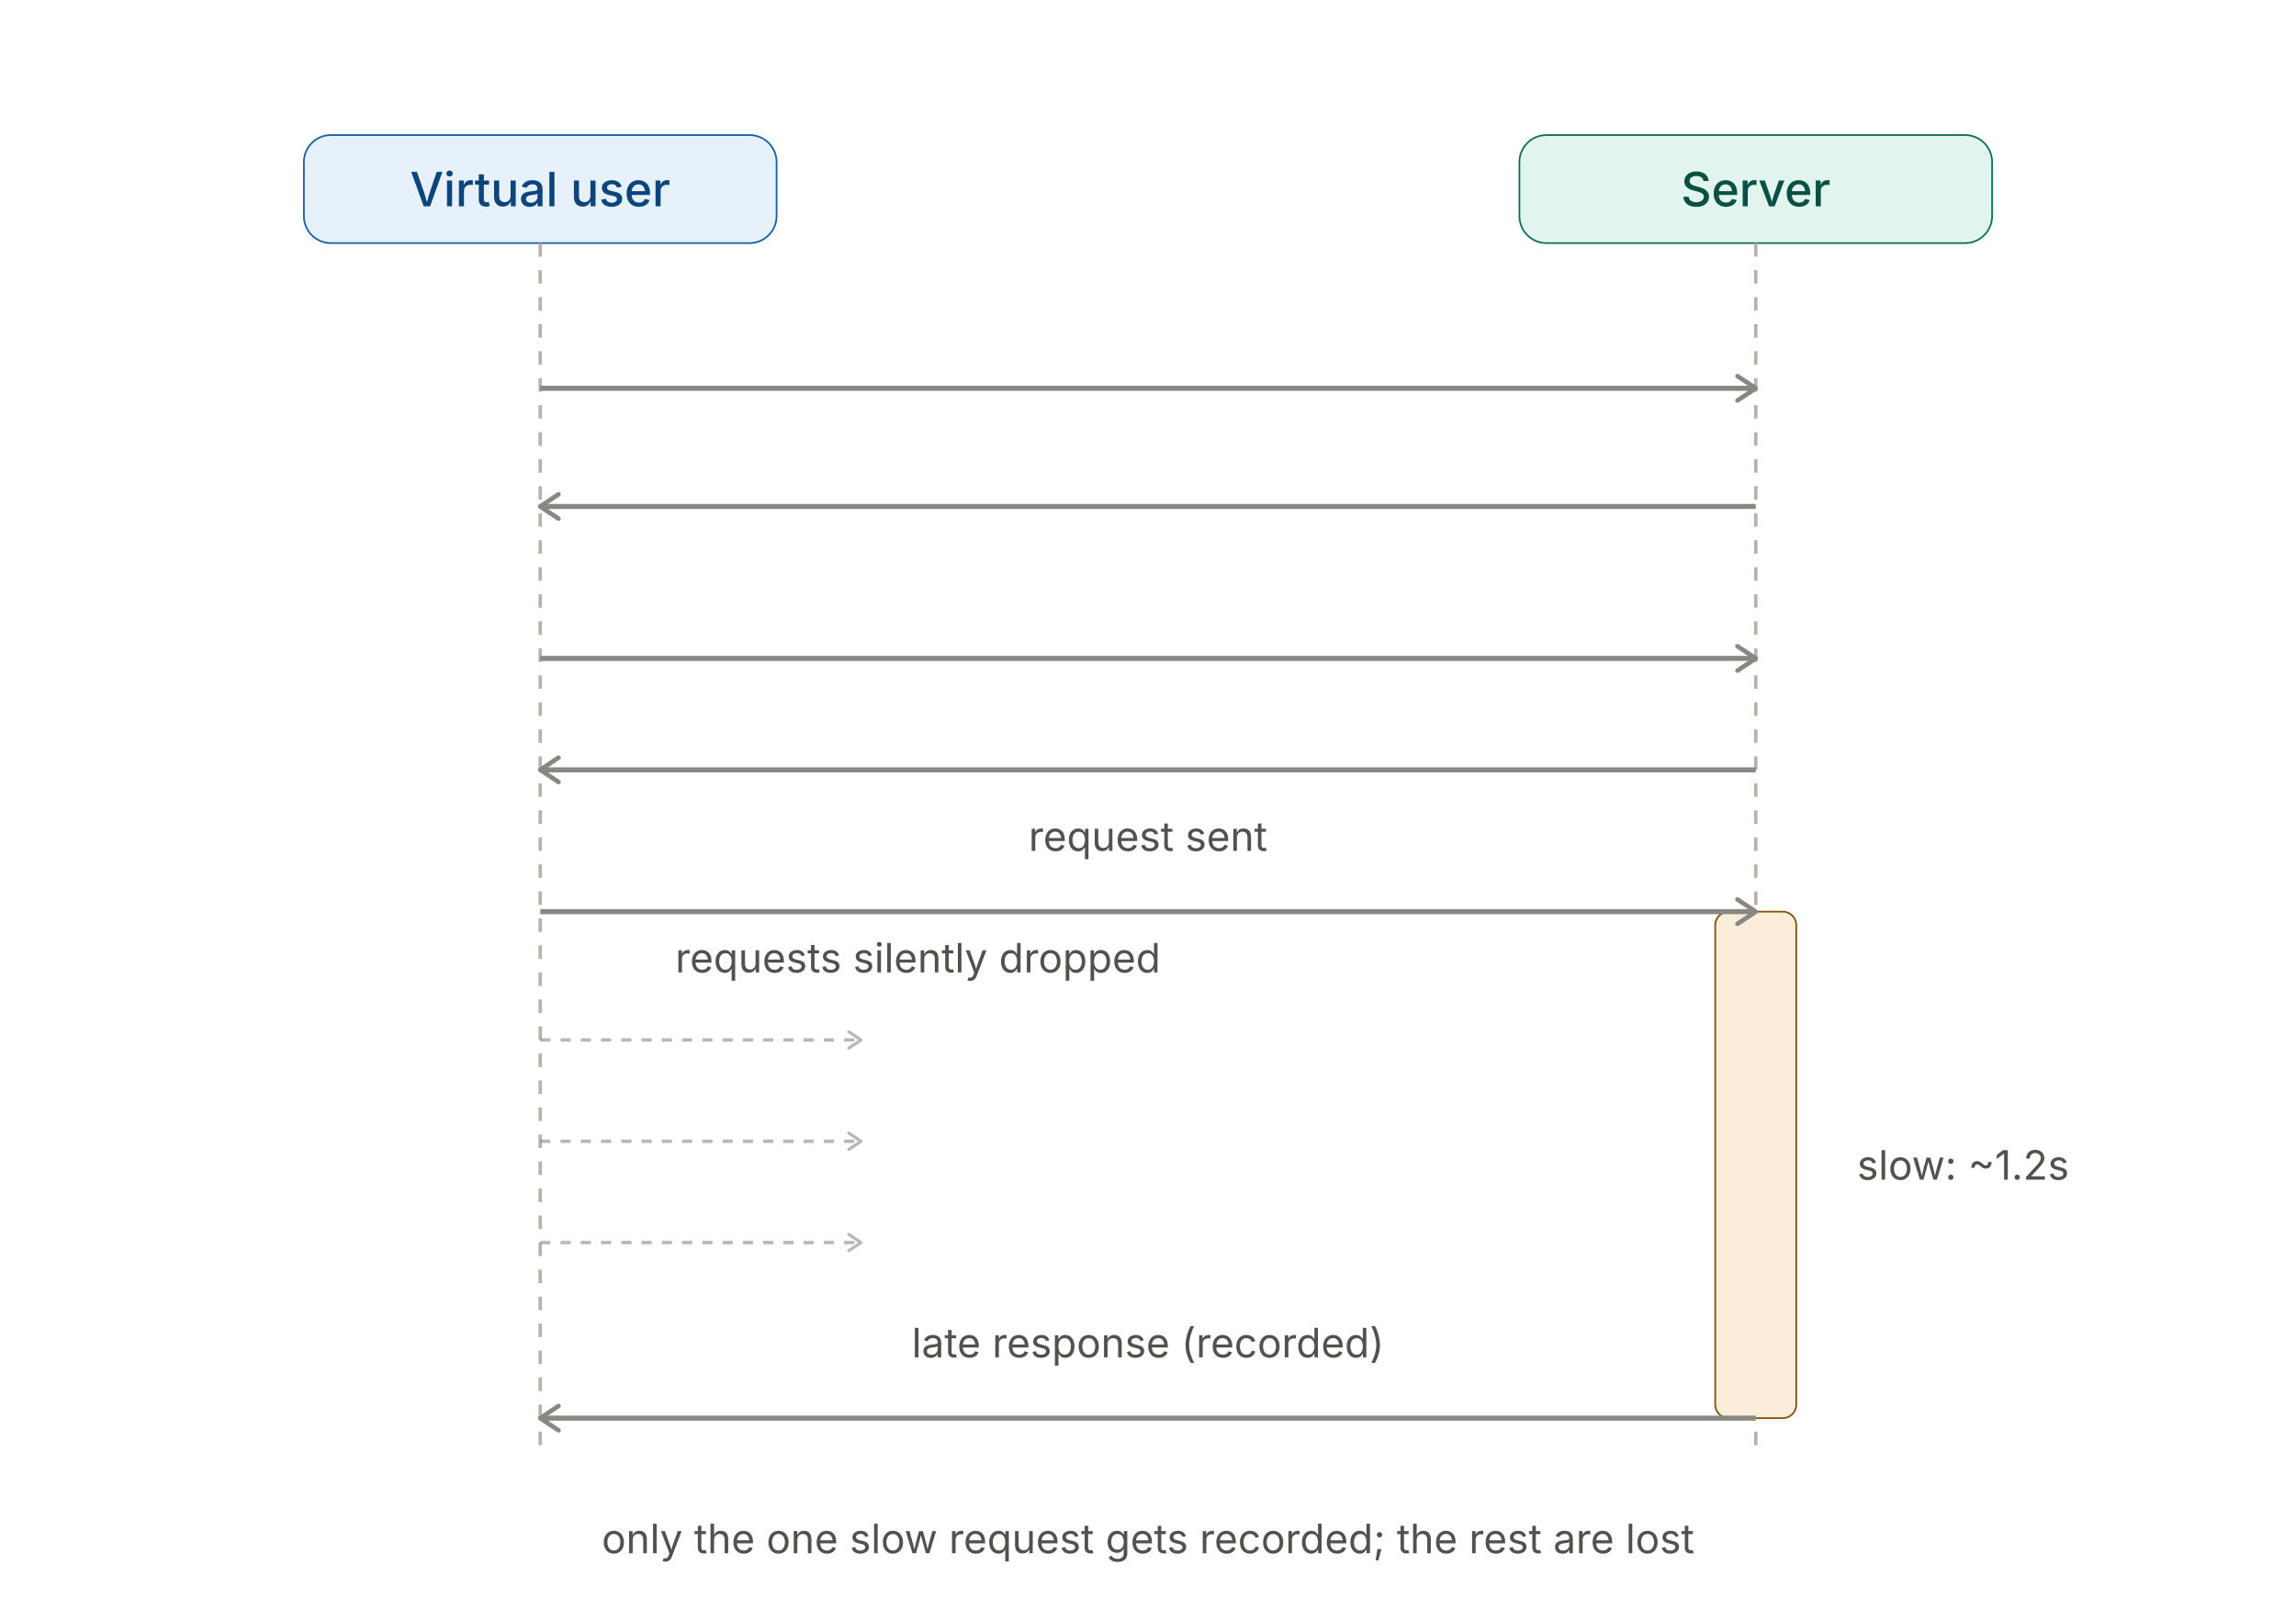
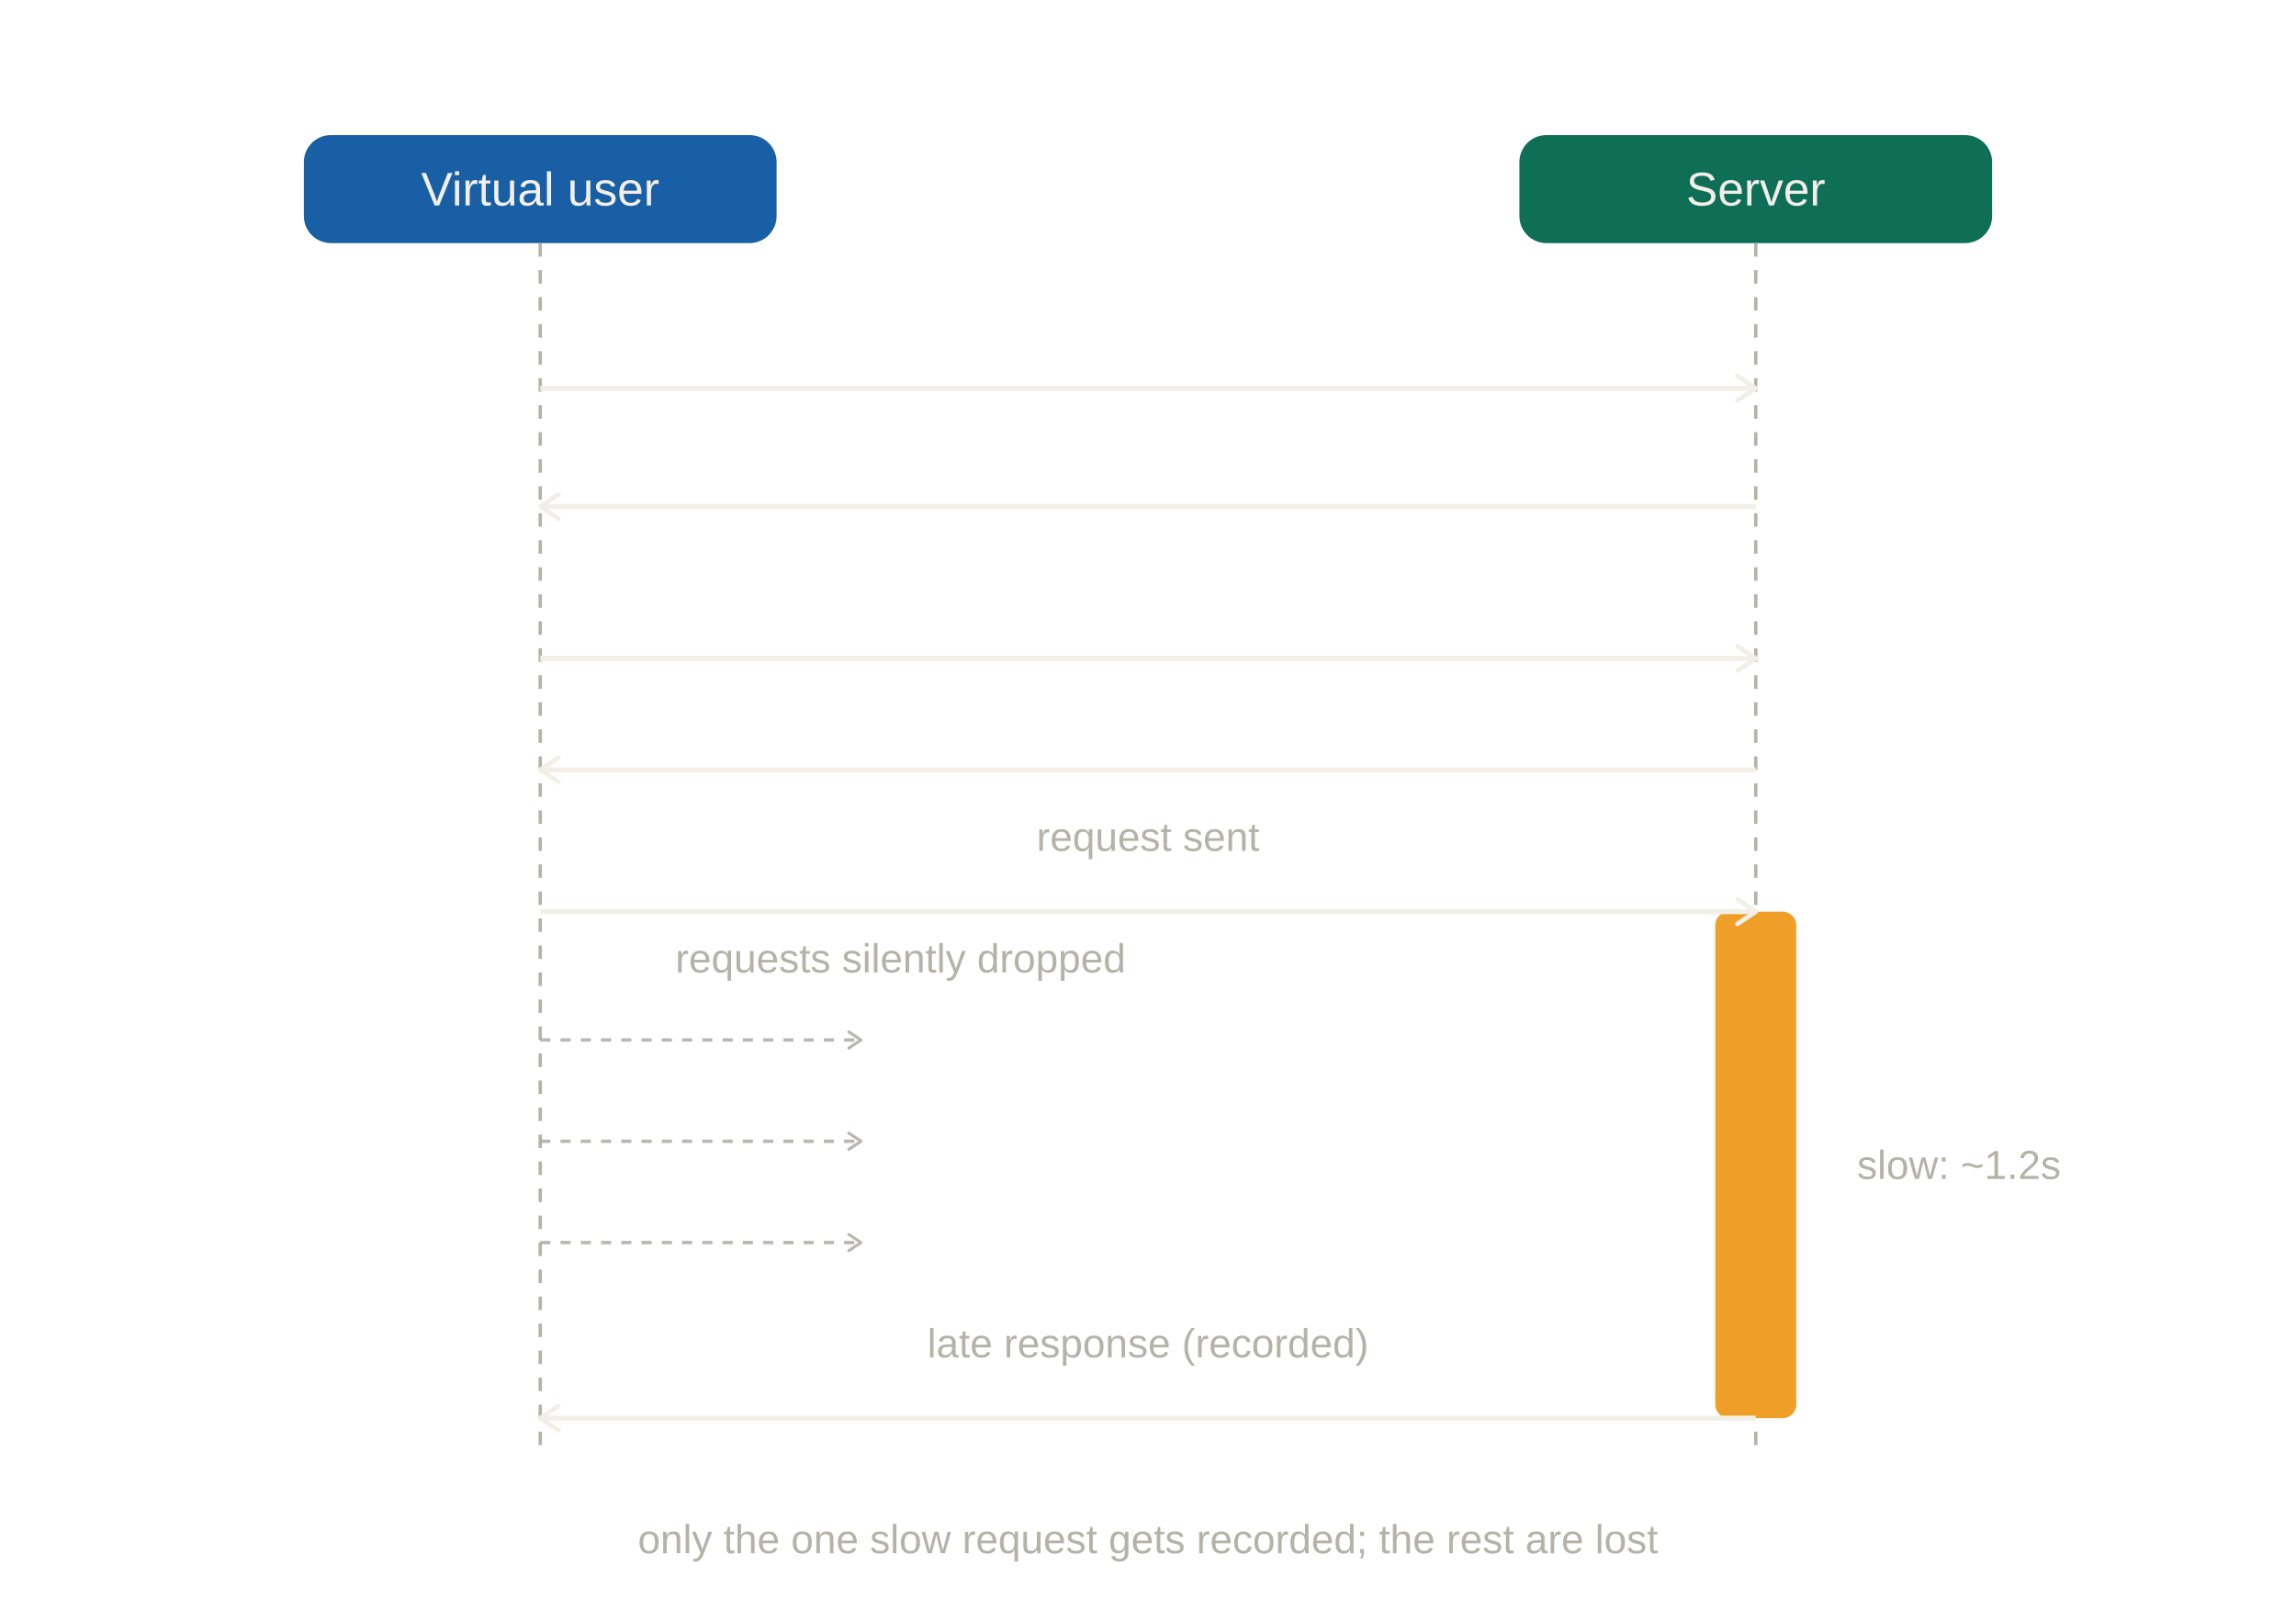
<svg xmlns="http://www.w3.org/2000/svg" width="100%" viewBox="0 0 680 480" role="img" style="">
  <defs>
    <marker id="arrow" viewBox="0 0 10 10" refX="8" refY="5" markerWidth="6" markerHeight="6" orient="auto-start-reverse">
      <path d="M2 1L8 5L2 9" fill="none" stroke="context-stroke" stroke-width="1.5" stroke-linecap="round" stroke-linejoin="round" />
    </marker>
  </defs>
-   <g style="fill:rgb(0, 0, 0);stroke:none;color:rgb(11, 11, 11);stroke-width:1px;stroke-linecap:butt;stroke-linejoin:miter;opacity:1;font-family:&quot;Anthropic Sans&quot;, -apple-system, BlinkMacSystemFont, &quot;Segoe UI&quot;, sans-serif;font-size:16px;font-weight:400;text-anchor:start;dominant-baseline:auto">
-     <rect x="90" y="40" width="140" height="32" rx="8" stroke-width="0.5" style="fill:rgb(230, 241, 251);stroke:rgb(24, 95, 165);color:rgb(11, 11, 11);stroke-width:0.5px;stroke-linecap:butt;stroke-linejoin:miter;opacity:1;font-family:&quot;Anthropic Sans&quot;, -apple-system, BlinkMacSystemFont, &quot;Segoe UI&quot;, sans-serif;font-size:16px;font-weight:400;text-anchor:start;dominant-baseline:auto" />
-     <text x="160" y="56" text-anchor="middle" dominant-baseline="central" style="fill:rgb(12, 68, 124);stroke:none;color:rgb(11, 11, 11);stroke-width:1px;stroke-linecap:butt;stroke-linejoin:miter;opacity:1;font-family:&quot;Anthropic Sans&quot;, -apple-system, BlinkMacSystemFont, &quot;Segoe UI&quot;, sans-serif;font-size:14px;font-weight:500;text-anchor:middle;dominant-baseline:central">Virtual user</text>
-   </g>
-   <g style="fill:rgb(0, 0, 0);stroke:none;color:rgb(11, 11, 11);stroke-width:1px;stroke-linecap:butt;stroke-linejoin:miter;opacity:1;font-family:&quot;Anthropic Sans&quot;, -apple-system, BlinkMacSystemFont, &quot;Segoe UI&quot;, sans-serif;font-size:16px;font-weight:400;text-anchor:start;dominant-baseline:auto">
-     <rect x="450" y="40" width="140" height="32" rx="8" stroke-width="0.5" style="fill:rgb(225, 245, 238);stroke:rgb(15, 110, 86);color:rgb(11, 11, 11);stroke-width:0.5px;stroke-linecap:butt;stroke-linejoin:miter;opacity:1;font-family:&quot;Anthropic Sans&quot;, -apple-system, BlinkMacSystemFont, &quot;Segoe UI&quot;, sans-serif;font-size:16px;font-weight:400;text-anchor:start;dominant-baseline:auto" />
-     <text x="520" y="56" text-anchor="middle" dominant-baseline="central" style="fill:rgb(8, 80, 65);stroke:none;color:rgb(11, 11, 11);stroke-width:1px;stroke-linecap:butt;stroke-linejoin:miter;opacity:1;font-family:&quot;Anthropic Sans&quot;, -apple-system, BlinkMacSystemFont, &quot;Segoe UI&quot;, sans-serif;font-size:14px;font-weight:500;text-anchor:middle;dominant-baseline:central">Server</text>
-   </g>
+   <rect x="90" y="40" width="140" height="32" rx="8" fill="#185FA5" style="fill:rgb(24, 95, 165);stroke:none;color:rgb(11, 11, 11);stroke-width:1px;stroke-linecap:butt;stroke-linejoin:miter;opacity:1;font-family:&quot;Anthropic Sans&quot;, -apple-system, BlinkMacSystemFont, &quot;Segoe UI&quot;, sans-serif;font-size:16px;font-weight:400;text-anchor:start;dominant-baseline:auto" />
+   <text x="160" y="56" text-anchor="middle" dominant-baseline="central" font-family="Arial, sans-serif" font-size="14" font-weight="500" fill="#F1EFE8" style="fill:rgb(241, 239, 232);stroke:none;color:rgb(11, 11, 11);stroke-width:1px;stroke-linecap:butt;stroke-linejoin:miter;opacity:1;font-family:Arial, sans-serif;font-size:14px;font-weight:500;text-anchor:middle;dominant-baseline:central">Virtual user</text>
+   <rect x="450" y="40" width="140" height="32" rx="8" fill="#0F6E56" style="fill:rgb(15, 110, 86);stroke:none;color:rgb(11, 11, 11);stroke-width:1px;stroke-linecap:butt;stroke-linejoin:miter;opacity:1;font-family:&quot;Anthropic Sans&quot;, -apple-system, BlinkMacSystemFont, &quot;Segoe UI&quot;, sans-serif;font-size:16px;font-weight:400;text-anchor:start;dominant-baseline:auto" />
+   <text x="520" y="56" text-anchor="middle" dominant-baseline="central" font-family="Arial, sans-serif" font-size="14" font-weight="500" fill="#F1EFE8" style="fill:rgb(241, 239, 232);stroke:none;color:rgb(11, 11, 11);stroke-width:1px;stroke-linecap:butt;stroke-linejoin:miter;opacity:1;font-family:Arial, sans-serif;font-size:14px;font-weight:500;text-anchor:middle;dominant-baseline:central">Server</text>
  <line x1="160" y1="72" x2="160" y2="430" stroke="#B4B2A9" stroke-width="1" stroke-dasharray="4 4" style="fill:rgb(0, 0, 0);stroke:rgb(180, 178, 169);color:rgb(11, 11, 11);stroke-width:1px;stroke-dasharray:4px, 4px;stroke-linecap:butt;stroke-linejoin:miter;opacity:1;font-family:&quot;Anthropic Sans&quot;, -apple-system, BlinkMacSystemFont, &quot;Segoe UI&quot;, sans-serif;font-size:16px;font-weight:400;text-anchor:start;dominant-baseline:auto" />
  <line x1="520" y1="72" x2="520" y2="430" stroke="#B4B2A9" stroke-width="1" stroke-dasharray="4 4" style="fill:rgb(0, 0, 0);stroke:rgb(180, 178, 169);color:rgb(11, 11, 11);stroke-width:1px;stroke-dasharray:4px, 4px;stroke-linecap:butt;stroke-linejoin:miter;opacity:1;font-family:&quot;Anthropic Sans&quot;, -apple-system, BlinkMacSystemFont, &quot;Segoe UI&quot;, sans-serif;font-size:16px;font-weight:400;text-anchor:start;dominant-baseline:auto" />
-   <line x1="160" y1="115" x2="520" y2="115" marker-end="url(#arrow)" style="fill:none;stroke:rgb(137, 135, 129);color:rgb(11, 11, 11);stroke-width:1.5px;stroke-linecap:butt;stroke-linejoin:miter;opacity:1;font-family:&quot;Anthropic Sans&quot;, -apple-system, BlinkMacSystemFont, &quot;Segoe UI&quot;, sans-serif;font-size:16px;font-weight:400;text-anchor:start;dominant-baseline:auto" />
-   <line x1="520" y1="150" x2="160" y2="150" marker-end="url(#arrow)" style="fill:none;stroke:rgb(137, 135, 129);color:rgb(11, 11, 11);stroke-width:1.5px;stroke-linecap:butt;stroke-linejoin:miter;opacity:1;font-family:&quot;Anthropic Sans&quot;, -apple-system, BlinkMacSystemFont, &quot;Segoe UI&quot;, sans-serif;font-size:16px;font-weight:400;text-anchor:start;dominant-baseline:auto" />
-   <line x1="160" y1="195" x2="520" y2="195" marker-end="url(#arrow)" style="fill:none;stroke:rgb(137, 135, 129);color:rgb(11, 11, 11);stroke-width:1.5px;stroke-linecap:butt;stroke-linejoin:miter;opacity:1;font-family:&quot;Anthropic Sans&quot;, -apple-system, BlinkMacSystemFont, &quot;Segoe UI&quot;, sans-serif;font-size:16px;font-weight:400;text-anchor:start;dominant-baseline:auto" />
-   <line x1="520" y1="228" x2="160" y2="228" marker-end="url(#arrow)" style="fill:none;stroke:rgb(137, 135, 129);color:rgb(11, 11, 11);stroke-width:1.5px;stroke-linecap:butt;stroke-linejoin:miter;opacity:1;font-family:&quot;Anthropic Sans&quot;, -apple-system, BlinkMacSystemFont, &quot;Segoe UI&quot;, sans-serif;font-size:16px;font-weight:400;text-anchor:start;dominant-baseline:auto" />
-   <text x="340" y="252" text-anchor="middle" style="fill:rgb(82, 81, 78);stroke:none;color:rgb(11, 11, 11);stroke-width:1px;stroke-linecap:butt;stroke-linejoin:miter;opacity:1;font-family:&quot;Anthropic Sans&quot;, -apple-system, BlinkMacSystemFont, &quot;Segoe UI&quot;, sans-serif;font-size:12px;font-weight:400;text-anchor:middle;dominant-baseline:auto">request sent</text>
-   <g style="fill:rgb(0, 0, 0);stroke:none;color:rgb(11, 11, 11);stroke-width:1px;stroke-linecap:butt;stroke-linejoin:miter;opacity:1;font-family:&quot;Anthropic Sans&quot;, -apple-system, BlinkMacSystemFont, &quot;Segoe UI&quot;, sans-serif;font-size:16px;font-weight:400;text-anchor:start;dominant-baseline:auto">
-     <rect x="508" y="270" width="24" height="150" rx="4" stroke-width="0.5" style="fill:rgb(250, 238, 218);stroke:rgb(133, 79, 11);color:rgb(11, 11, 11);stroke-width:0.5px;stroke-linecap:butt;stroke-linejoin:miter;opacity:1;font-family:&quot;Anthropic Sans&quot;, -apple-system, BlinkMacSystemFont, &quot;Segoe UI&quot;, sans-serif;font-size:16px;font-weight:400;text-anchor:start;dominant-baseline:auto" />
-   </g>
-   <line x1="160" y1="270" x2="520" y2="270" marker-end="url(#arrow)" style="fill:none;stroke:rgb(137, 135, 129);color:rgb(11, 11, 11);stroke-width:1.5px;stroke-linecap:butt;stroke-linejoin:miter;opacity:1;font-family:&quot;Anthropic Sans&quot;, -apple-system, BlinkMacSystemFont, &quot;Segoe UI&quot;, sans-serif;font-size:16px;font-weight:400;text-anchor:start;dominant-baseline:auto" />
-   <text x="550" y="345" dominant-baseline="central" style="fill:rgb(82, 81, 78);stroke:none;color:rgb(11, 11, 11);stroke-width:1px;stroke-linecap:butt;stroke-linejoin:miter;opacity:1;font-family:&quot;Anthropic Sans&quot;, -apple-system, BlinkMacSystemFont, &quot;Segoe UI&quot;, sans-serif;font-size:12px;font-weight:400;text-anchor:start;dominant-baseline:central">slow: ~1.2s</text>
-   <text x="200" y="288" style="fill:rgb(82, 81, 78);stroke:none;color:rgb(11, 11, 11);stroke-width:1px;stroke-linecap:butt;stroke-linejoin:miter;opacity:1;font-family:&quot;Anthropic Sans&quot;, -apple-system, BlinkMacSystemFont, &quot;Segoe UI&quot;, sans-serif;font-size:12px;font-weight:400;text-anchor:start;dominant-baseline:auto">requests silently dropped</text>
-   <line x1="160" y1="308" x2="255" y2="308" stroke="#888780" stroke-width="1" stroke-dasharray="3 3" opacity="0.6" marker-end="url(#arrow)" style="fill:rgb(0, 0, 0);stroke:rgb(136, 135, 128);color:rgb(11, 11, 11);stroke-width:1px;stroke-dasharray:3px, 3px;stroke-linecap:butt;stroke-linejoin:miter;opacity:0.6;font-family:&quot;Anthropic Sans&quot;, -apple-system, BlinkMacSystemFont, &quot;Segoe UI&quot;, sans-serif;font-size:16px;font-weight:400;text-anchor:start;dominant-baseline:auto" />
-   <line x1="160" y1="338" x2="255" y2="338" stroke="#888780" stroke-width="1" stroke-dasharray="3 3" opacity="0.6" marker-end="url(#arrow)" style="fill:rgb(0, 0, 0);stroke:rgb(136, 135, 128);color:rgb(11, 11, 11);stroke-width:1px;stroke-dasharray:3px, 3px;stroke-linecap:butt;stroke-linejoin:miter;opacity:0.6;font-family:&quot;Anthropic Sans&quot;, -apple-system, BlinkMacSystemFont, &quot;Segoe UI&quot;, sans-serif;font-size:16px;font-weight:400;text-anchor:start;dominant-baseline:auto" />
-   <line x1="160" y1="368" x2="255" y2="368" stroke="#888780" stroke-width="1" stroke-dasharray="3 3" opacity="0.6" marker-end="url(#arrow)" style="fill:rgb(0, 0, 0);stroke:rgb(136, 135, 128);color:rgb(11, 11, 11);stroke-width:1px;stroke-dasharray:3px, 3px;stroke-linecap:butt;stroke-linejoin:miter;opacity:0.6;font-family:&quot;Anthropic Sans&quot;, -apple-system, BlinkMacSystemFont, &quot;Segoe UI&quot;, sans-serif;font-size:16px;font-weight:400;text-anchor:start;dominant-baseline:auto" />
-   <text x="340" y="402" text-anchor="middle" style="fill:rgb(82, 81, 78);stroke:none;color:rgb(11, 11, 11);stroke-width:1px;stroke-linecap:butt;stroke-linejoin:miter;opacity:1;font-family:&quot;Anthropic Sans&quot;, -apple-system, BlinkMacSystemFont, &quot;Segoe UI&quot;, sans-serif;font-size:12px;font-weight:400;text-anchor:middle;dominant-baseline:auto">late response (recorded)</text>
-   <line x1="520" y1="420" x2="160" y2="420" marker-end="url(#arrow)" style="fill:none;stroke:rgb(137, 135, 129);color:rgb(11, 11, 11);stroke-width:1.5px;stroke-linecap:butt;stroke-linejoin:miter;opacity:1;font-family:&quot;Anthropic Sans&quot;, -apple-system, BlinkMacSystemFont, &quot;Segoe UI&quot;, sans-serif;font-size:16px;font-weight:400;text-anchor:start;dominant-baseline:auto" />
-   <text x="340" y="460" text-anchor="middle" style="fill:rgb(82, 81, 78);stroke:none;color:rgb(11, 11, 11);stroke-width:1px;stroke-linecap:butt;stroke-linejoin:miter;opacity:1;font-family:&quot;Anthropic Sans&quot;, -apple-system, BlinkMacSystemFont, &quot;Segoe UI&quot;, sans-serif;font-size:12px;font-weight:400;text-anchor:middle;dominant-baseline:auto">only the one slow request gets recorded; the rest are lost</text>
+   <line x1="160" y1="115" x2="520" y2="115" stroke="#F1EFE8" stroke-width="1.5" marker-end="url(#arrow)" style="fill:rgb(0, 0, 0);stroke:rgb(241, 239, 232);color:rgb(11, 11, 11);stroke-width:1.5px;stroke-linecap:butt;stroke-linejoin:miter;opacity:1;font-family:&quot;Anthropic Sans&quot;, -apple-system, BlinkMacSystemFont, &quot;Segoe UI&quot;, sans-serif;font-size:16px;font-weight:400;text-anchor:start;dominant-baseline:auto" />
+   <line x1="520" y1="150" x2="160" y2="150" stroke="#F1EFE8" stroke-width="1.5" marker-end="url(#arrow)" style="fill:rgb(0, 0, 0);stroke:rgb(241, 239, 232);color:rgb(11, 11, 11);stroke-width:1.5px;stroke-linecap:butt;stroke-linejoin:miter;opacity:1;font-family:&quot;Anthropic Sans&quot;, -apple-system, BlinkMacSystemFont, &quot;Segoe UI&quot;, sans-serif;font-size:16px;font-weight:400;text-anchor:start;dominant-baseline:auto" />
+   <line x1="160" y1="195" x2="520" y2="195" stroke="#F1EFE8" stroke-width="1.5" marker-end="url(#arrow)" style="fill:rgb(0, 0, 0);stroke:rgb(241, 239, 232);color:rgb(11, 11, 11);stroke-width:1.5px;stroke-linecap:butt;stroke-linejoin:miter;opacity:1;font-family:&quot;Anthropic Sans&quot;, -apple-system, BlinkMacSystemFont, &quot;Segoe UI&quot;, sans-serif;font-size:16px;font-weight:400;text-anchor:start;dominant-baseline:auto" />
+   <line x1="520" y1="228" x2="160" y2="228" stroke="#F1EFE8" stroke-width="1.5" marker-end="url(#arrow)" style="fill:rgb(0, 0, 0);stroke:rgb(241, 239, 232);color:rgb(11, 11, 11);stroke-width:1.5px;stroke-linecap:butt;stroke-linejoin:miter;opacity:1;font-family:&quot;Anthropic Sans&quot;, -apple-system, BlinkMacSystemFont, &quot;Segoe UI&quot;, sans-serif;font-size:16px;font-weight:400;text-anchor:start;dominant-baseline:auto" />
+   <text x="340" y="252" text-anchor="middle" font-family="Arial, sans-serif" font-size="12" fill="#B4B2A9" style="fill:rgb(180, 178, 169);stroke:none;color:rgb(11, 11, 11);stroke-width:1px;stroke-linecap:butt;stroke-linejoin:miter;opacity:1;font-family:Arial, sans-serif;font-size:12px;font-weight:400;text-anchor:middle;dominant-baseline:auto">request sent</text>
+   <rect x="508" y="270" width="24" height="150" rx="4" fill="#EF9F27" style="fill:rgb(239, 159, 39);stroke:none;color:rgb(11, 11, 11);stroke-width:1px;stroke-linecap:butt;stroke-linejoin:miter;opacity:1;font-family:&quot;Anthropic Sans&quot;, -apple-system, BlinkMacSystemFont, &quot;Segoe UI&quot;, sans-serif;font-size:16px;font-weight:400;text-anchor:start;dominant-baseline:auto" />
+   <line x1="160" y1="270" x2="520" y2="270" stroke="#F1EFE8" stroke-width="1.5" marker-end="url(#arrow)" style="fill:rgb(0, 0, 0);stroke:rgb(241, 239, 232);color:rgb(11, 11, 11);stroke-width:1.5px;stroke-linecap:butt;stroke-linejoin:miter;opacity:1;font-family:&quot;Anthropic Sans&quot;, -apple-system, BlinkMacSystemFont, &quot;Segoe UI&quot;, sans-serif;font-size:16px;font-weight:400;text-anchor:start;dominant-baseline:auto" />
+   <text x="550" y="345" dominant-baseline="central" font-family="Arial, sans-serif" font-size="12" fill="#B4B2A9" style="fill:rgb(180, 178, 169);stroke:none;color:rgb(11, 11, 11);stroke-width:1px;stroke-linecap:butt;stroke-linejoin:miter;opacity:1;font-family:Arial, sans-serif;font-size:12px;font-weight:400;text-anchor:start;dominant-baseline:central">slow: ~1.2s</text>
+   <text x="200" y="288" font-family="Arial, sans-serif" font-size="12" fill="#B4B2A9" style="fill:rgb(180, 178, 169);stroke:none;color:rgb(11, 11, 11);stroke-width:1px;stroke-linecap:butt;stroke-linejoin:miter;opacity:1;font-family:Arial, sans-serif;font-size:12px;font-weight:400;text-anchor:start;dominant-baseline:auto">requests silently dropped</text>
+   <line x1="160" y1="308" x2="255" y2="308" stroke="#A8A69C" stroke-width="1" stroke-dasharray="3 3" opacity="0.8" marker-end="url(#arrow)" style="fill:rgb(0, 0, 0);stroke:rgb(168, 166, 156);color:rgb(11, 11, 11);stroke-width:1px;stroke-dasharray:3px, 3px;stroke-linecap:butt;stroke-linejoin:miter;opacity:0.8;font-family:&quot;Anthropic Sans&quot;, -apple-system, BlinkMacSystemFont, &quot;Segoe UI&quot;, sans-serif;font-size:16px;font-weight:400;text-anchor:start;dominant-baseline:auto" />
+   <line x1="160" y1="338" x2="255" y2="338" stroke="#A8A69C" stroke-width="1" stroke-dasharray="3 3" opacity="0.8" marker-end="url(#arrow)" style="fill:rgb(0, 0, 0);stroke:rgb(168, 166, 156);color:rgb(11, 11, 11);stroke-width:1px;stroke-dasharray:3px, 3px;stroke-linecap:butt;stroke-linejoin:miter;opacity:0.8;font-family:&quot;Anthropic Sans&quot;, -apple-system, BlinkMacSystemFont, &quot;Segoe UI&quot;, sans-serif;font-size:16px;font-weight:400;text-anchor:start;dominant-baseline:auto" />
+   <line x1="160" y1="368" x2="255" y2="368" stroke="#A8A69C" stroke-width="1" stroke-dasharray="3 3" opacity="0.8" marker-end="url(#arrow)" style="fill:rgb(0, 0, 0);stroke:rgb(168, 166, 156);color:rgb(11, 11, 11);stroke-width:1px;stroke-dasharray:3px, 3px;stroke-linecap:butt;stroke-linejoin:miter;opacity:0.8;font-family:&quot;Anthropic Sans&quot;, -apple-system, BlinkMacSystemFont, &quot;Segoe UI&quot;, sans-serif;font-size:16px;font-weight:400;text-anchor:start;dominant-baseline:auto" />
+   <text x="340" y="402" text-anchor="middle" font-family="Arial, sans-serif" font-size="12" fill="#B4B2A9" style="fill:rgb(180, 178, 169);stroke:none;color:rgb(11, 11, 11);stroke-width:1px;stroke-linecap:butt;stroke-linejoin:miter;opacity:1;font-family:Arial, sans-serif;font-size:12px;font-weight:400;text-anchor:middle;dominant-baseline:auto">late response (recorded)</text>
+   <line x1="520" y1="420" x2="160" y2="420" stroke="#F1EFE8" stroke-width="1.5" marker-end="url(#arrow)" style="fill:rgb(0, 0, 0);stroke:rgb(241, 239, 232);color:rgb(11, 11, 11);stroke-width:1.5px;stroke-linecap:butt;stroke-linejoin:miter;opacity:1;font-family:&quot;Anthropic Sans&quot;, -apple-system, BlinkMacSystemFont, &quot;Segoe UI&quot;, sans-serif;font-size:16px;font-weight:400;text-anchor:start;dominant-baseline:auto" />
+   <text x="340" y="460" text-anchor="middle" font-family="Arial, sans-serif" font-size="12" fill="#B4B2A9" style="fill:rgb(180, 178, 169);stroke:none;color:rgb(11, 11, 11);stroke-width:1px;stroke-linecap:butt;stroke-linejoin:miter;opacity:1;font-family:Arial, sans-serif;font-size:12px;font-weight:400;text-anchor:middle;dominant-baseline:auto">only the one slow request gets recorded; the rest are lost</text>
</svg>
